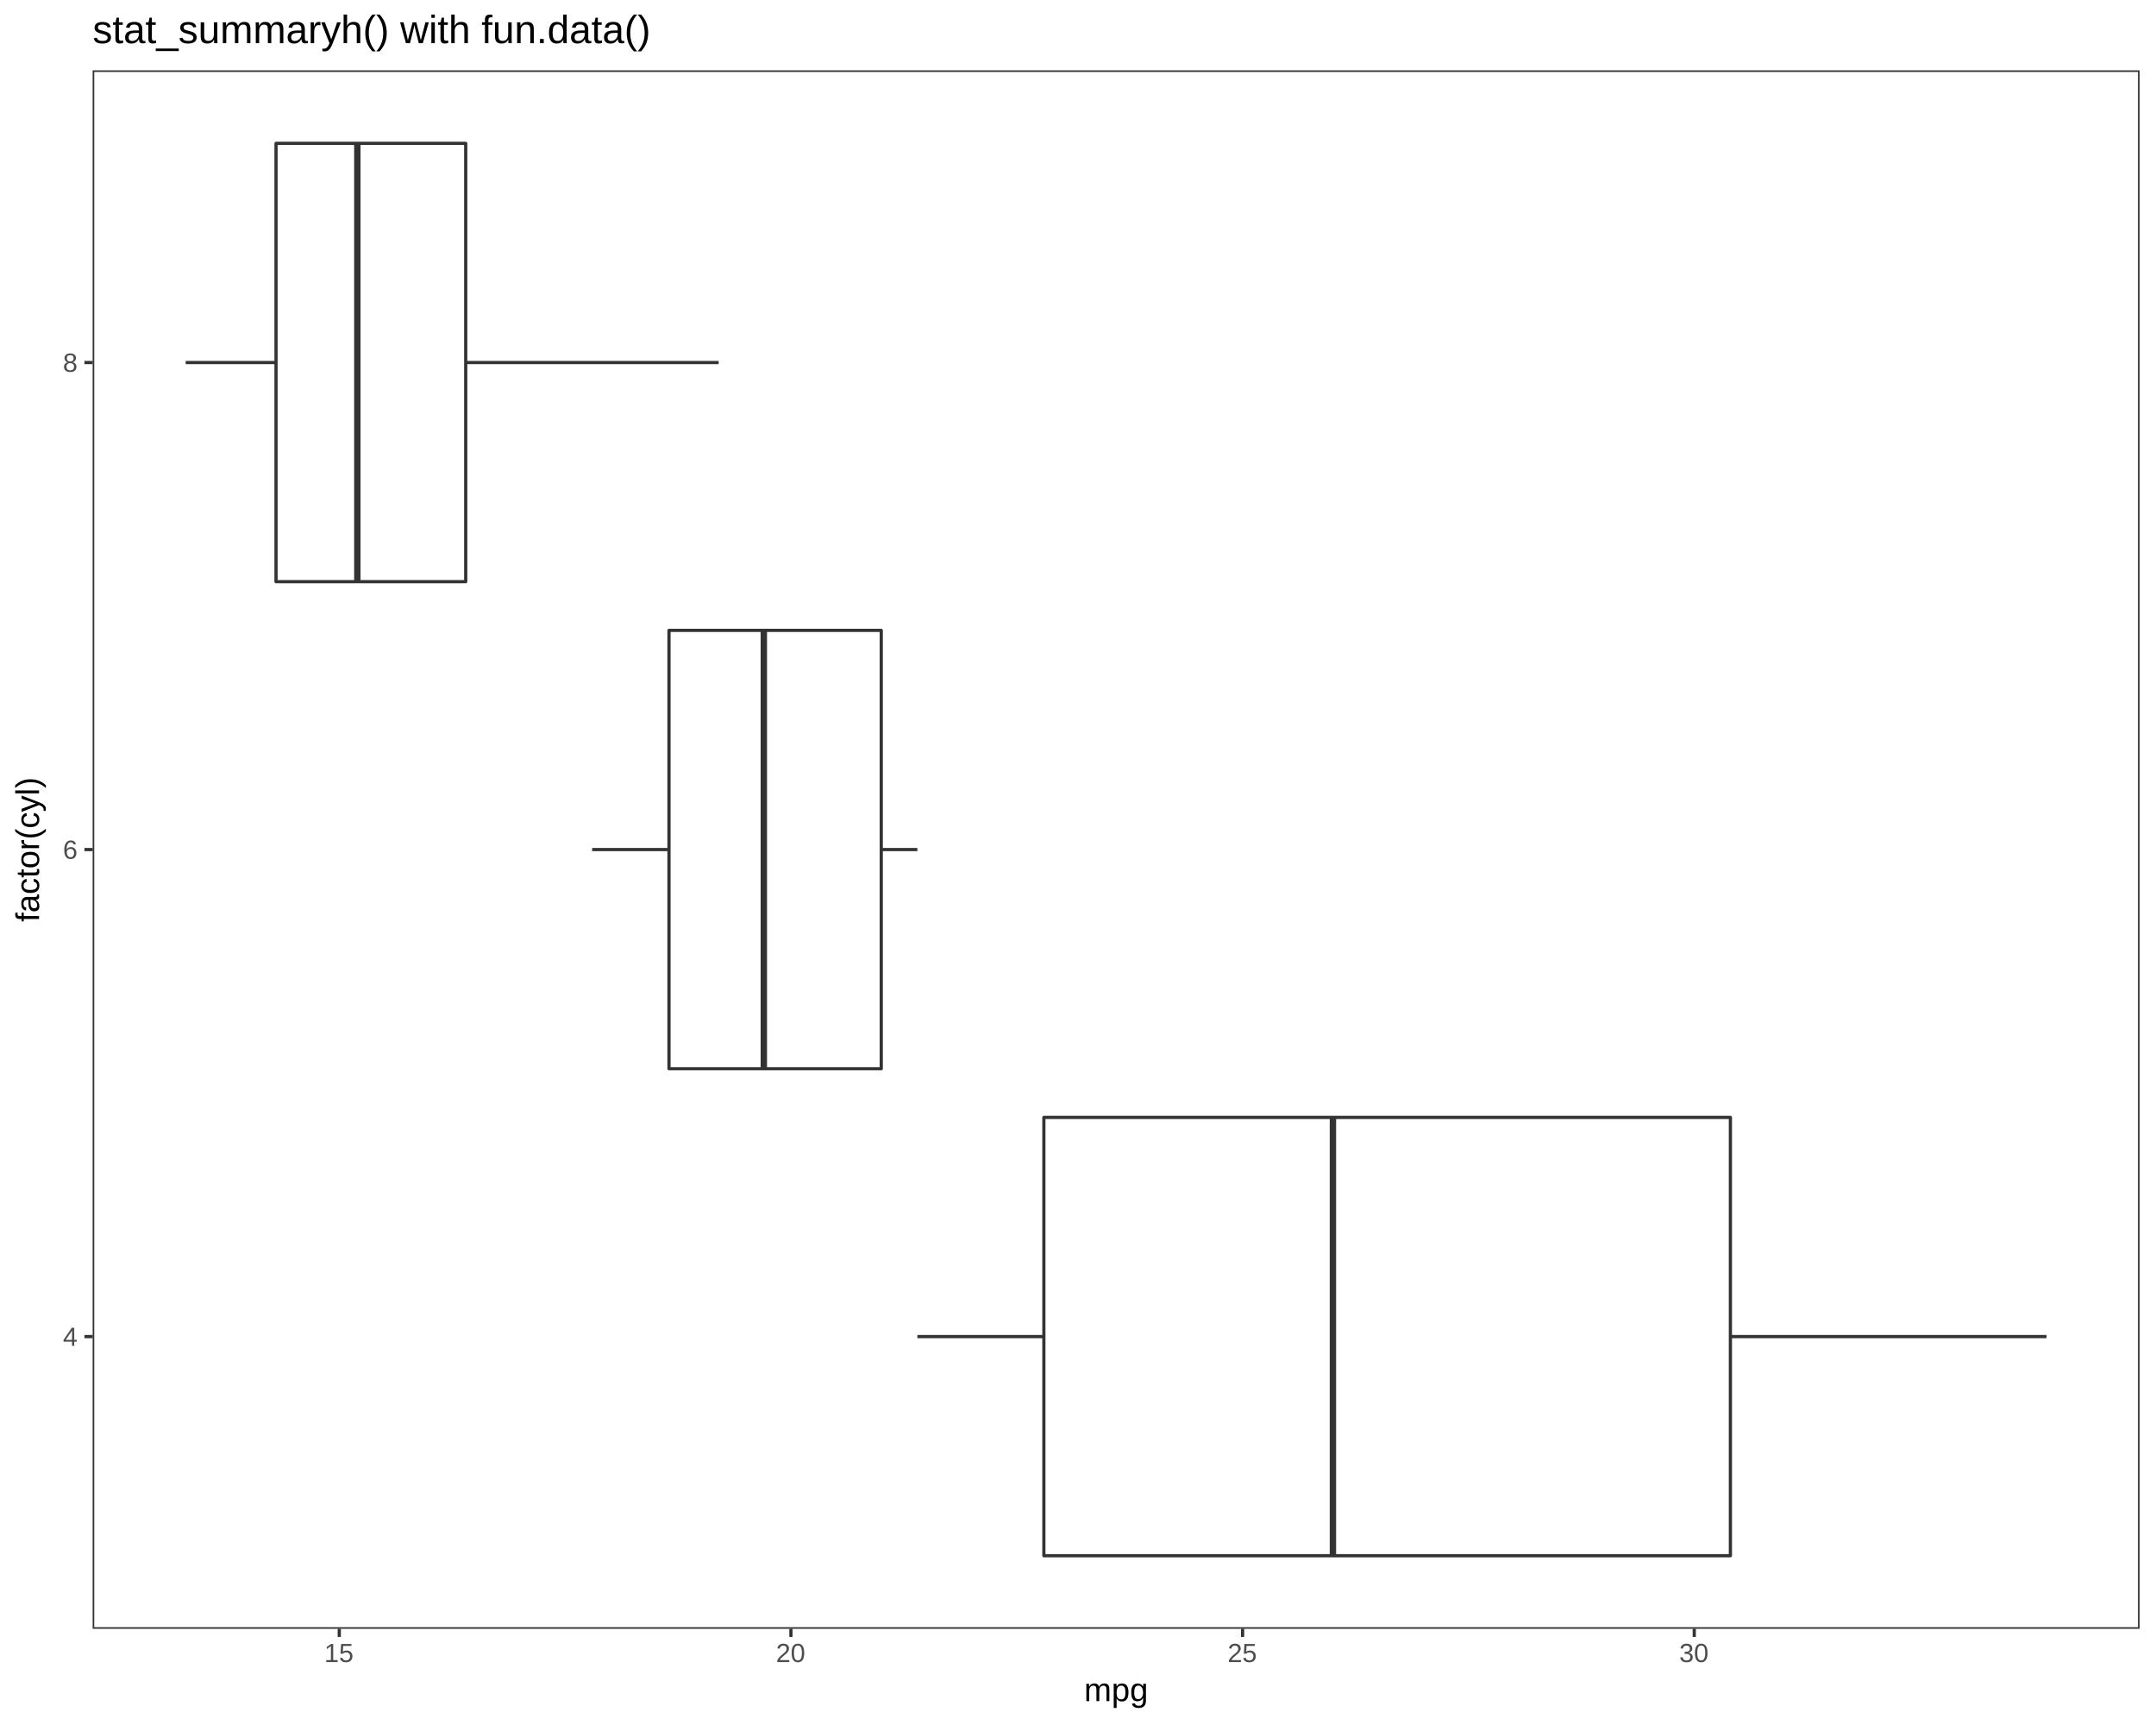
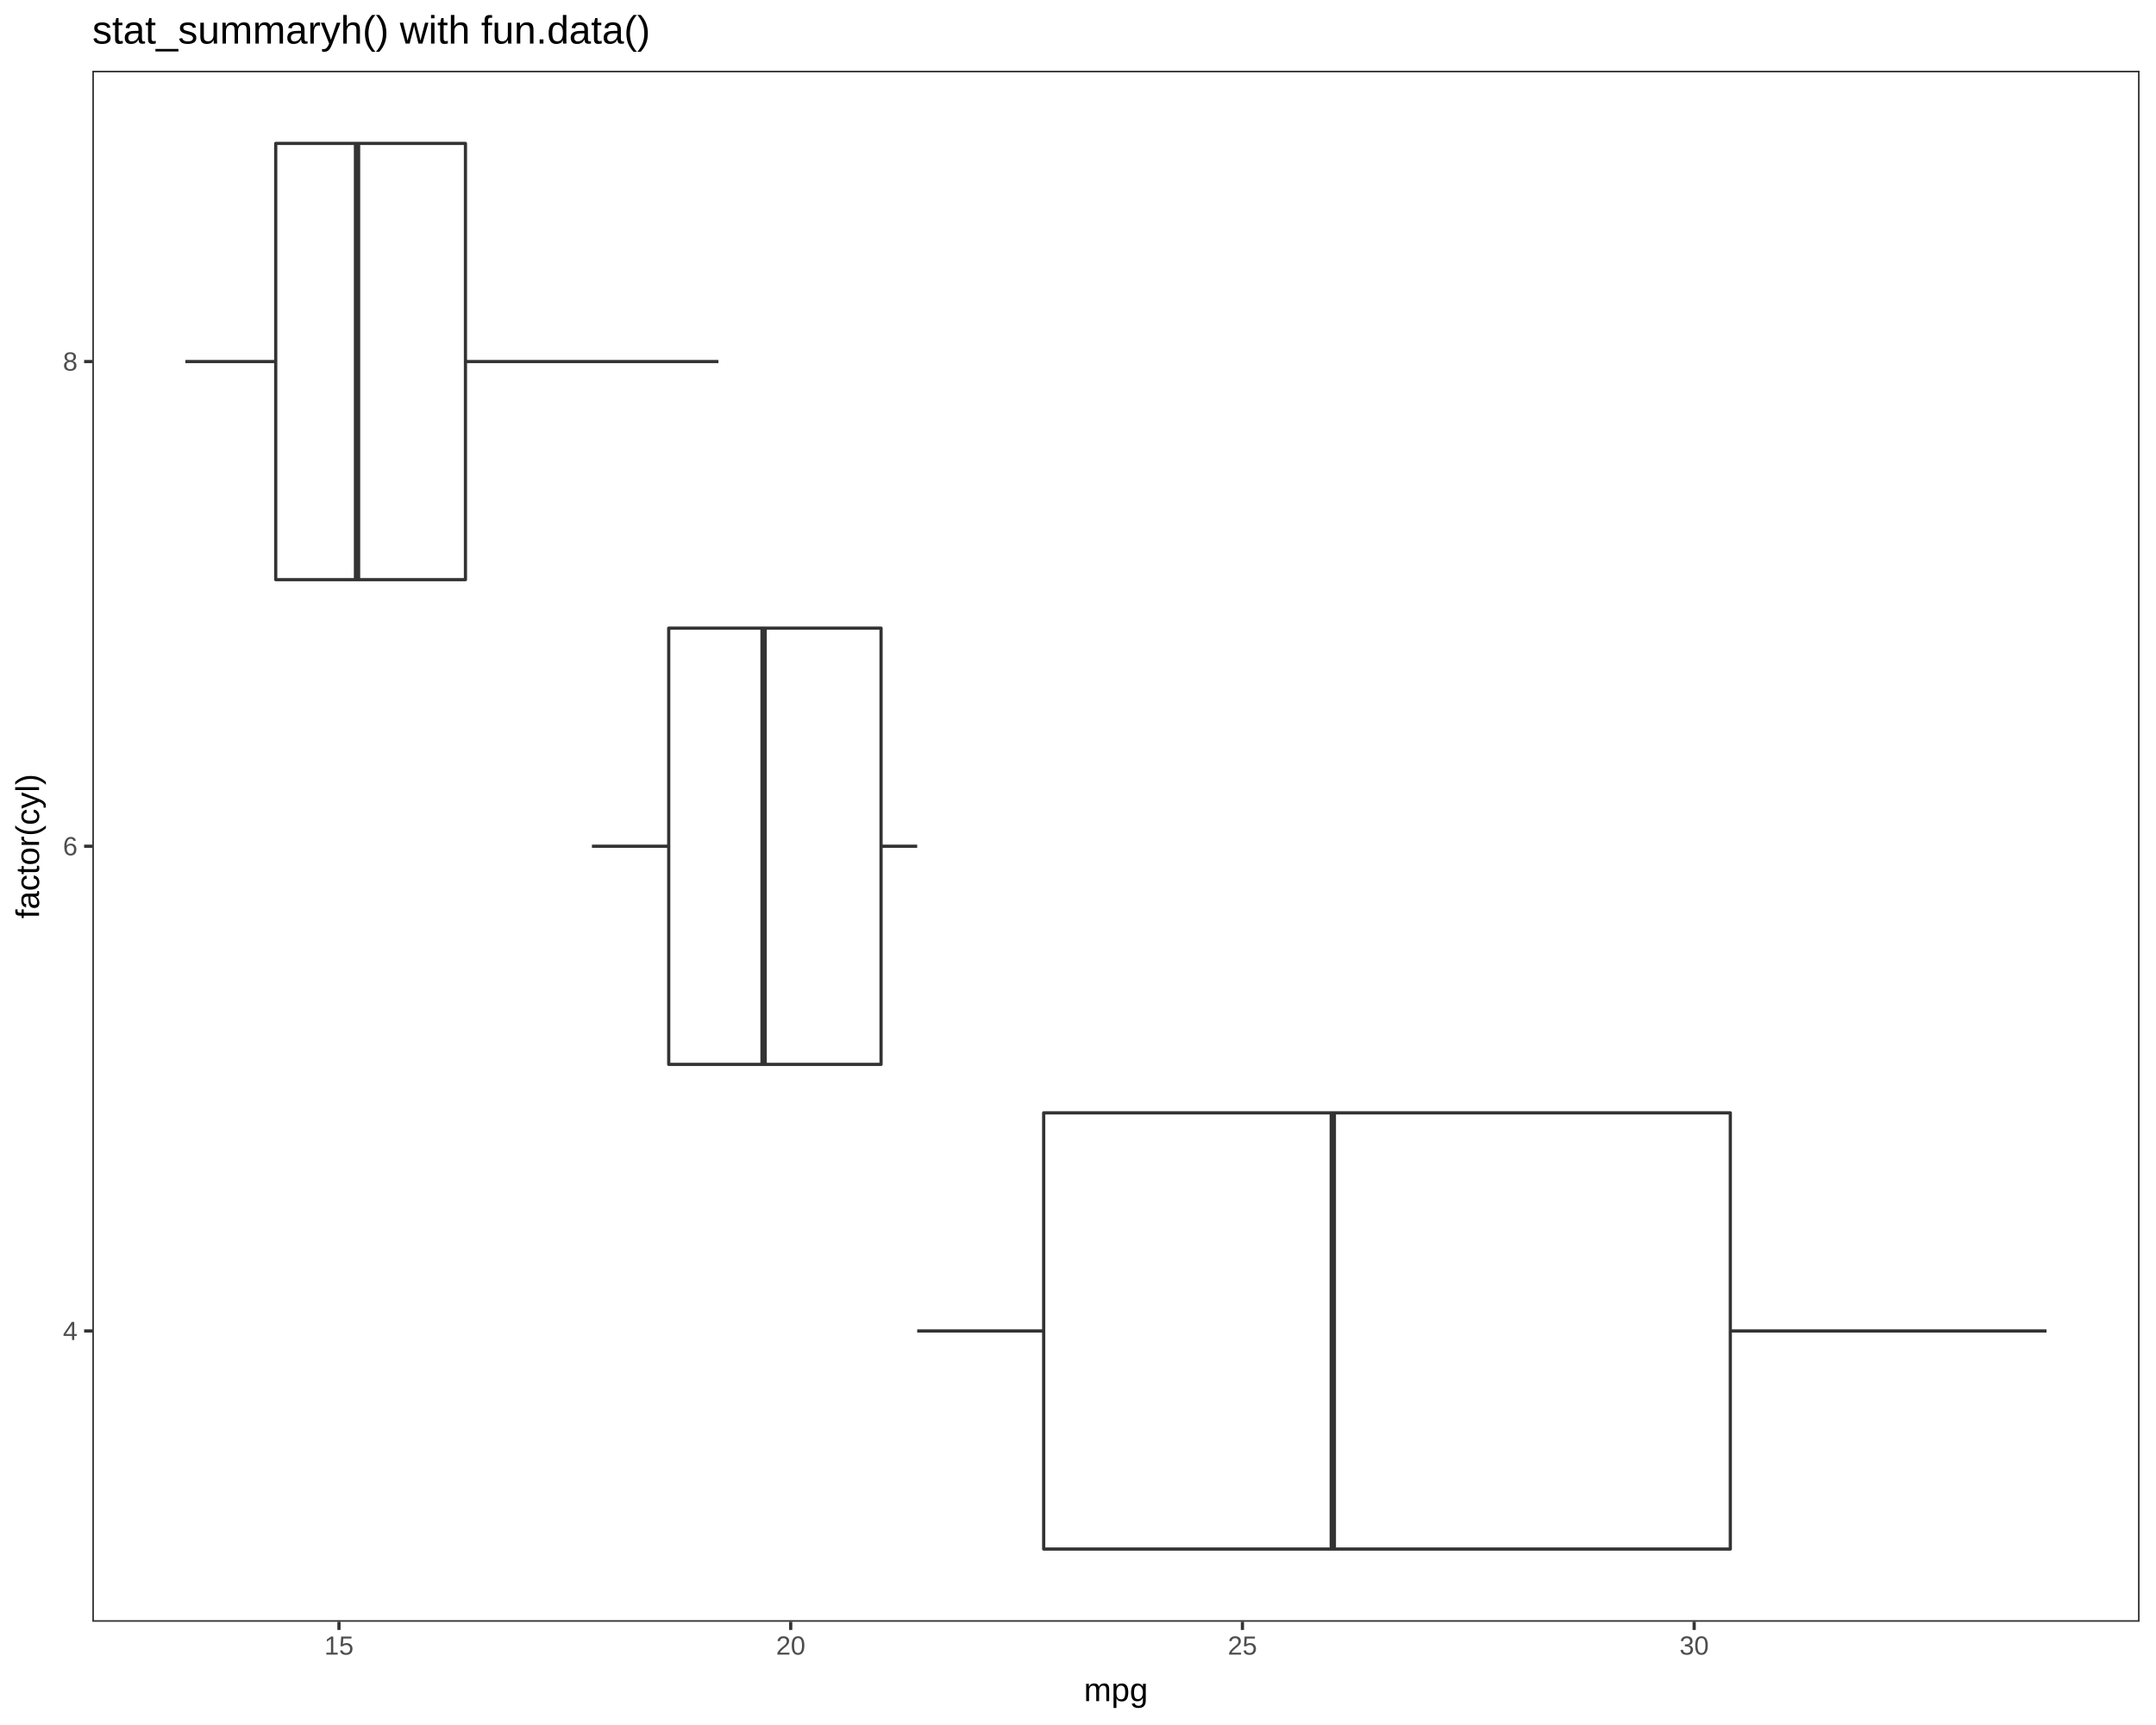
<svg xmlns="http://www.w3.org/2000/svg" viewBox="0 0 720.00 576.00">
  <defs>
    <style type="text/css">
-     line, polyline, path, rect, circle {
+     line, polyline, polygon, path, rect, circle {
      fill: none;
      stroke: #000000;
      stroke-linecap: round;
      stroke-linejoin: round;
      stroke-miterlimit: 10.00;
    }
  </style>
  </defs>
  <rect width="100%" height="100%" style="stroke: none; fill: #FFFFFF;" />
  <rect x="0.00" y="0.00" width="720.00" height="576.00" style="stroke-width: 1.07; stroke: #FFFFFF; fill: #FFFFFF;" />
  <defs>
-     <clipPath id="cpMzAuOTQyN3w3MTQuNTIxfDU0My44NzV8MjMuNDc2Nw==">
-       <rect x="30.94" y="23.48" width="683.58" height="520.40" />
+     <clipPath id="cpMzAuODN8NzE0LjUyfDU0MS41M3wyMy42Mg==">
+       <rect x="30.83" y="23.62" width="683.69" height="517.91" />
    </clipPath>
  </defs>
-   <rect x="30.94" y="23.48" width="683.58" height="520.40" style="stroke-width: 1.07; stroke: none; fill: #FFFFFF;" clip-path="url(#cpMzAuOTQyN3w3MTQuNTIxfDU0My44NzV8MjMuNDc2Nw==)" />
-   <line x1="577.87" y1="446.30" x2="683.45" y2="446.30" style="stroke-width: 1.07; stroke: #333333; stroke-linecap: butt;" clip-path="url(#cpMzAuOTQyN3w3MTQuNTIxfDU0My44NzV8MjMuNDc2Nw==)" />
-   <line x1="348.60" y1="446.30" x2="306.36" y2="446.30" style="stroke-width: 1.07; stroke: #333333; stroke-linecap: butt;" clip-path="url(#cpMzAuOTQyN3w3MTQuNTIxfDU0My44NzV8MjMuNDc2Nw==)" />
-   <polyline points="577.87,519.48 348.60,519.48 348.60,373.12 577.87,373.12 577.87,519.48 " style="stroke-width: 1.07; stroke: #333333; fill: #FFFFFF;" clip-path="url(#cpMzAuOTQyN3w3MTQuNTIxfDU0My44NzV8MjMuNDc2Nw==)" />
-   <line x1="445.13" y1="519.48" x2="445.13" y2="373.12" style="stroke-width: 2.13; stroke: #333333; stroke-linecap: butt;" clip-path="url(#cpMzAuOTQyN3w3MTQuNTIxfDU0My44NzV8MjMuNDc2Nw==)" />
-   <line x1="294.30" y1="283.68" x2="306.36" y2="283.68" style="stroke-width: 1.07; stroke: #333333; stroke-linecap: butt;" clip-path="url(#cpMzAuOTQyN3w3MTQuNTIxfDU0My44NzV8MjMuNDc2Nw==)" />
-   <line x1="223.41" y1="283.68" x2="197.76" y2="283.68" style="stroke-width: 1.07; stroke: #333333; stroke-linecap: butt;" clip-path="url(#cpMzAuOTQyN3w3MTQuNTIxfDU0My44NzV8MjMuNDc2Nw==)" />
-   <polyline points="294.30,356.86 223.41,356.86 223.41,210.49 294.30,210.49 294.30,356.86 " style="stroke-width: 1.07; stroke: #333333; fill: #FFFFFF;" clip-path="url(#cpMzAuOTQyN3w3MTQuNTIxfDU0My44NzV8MjMuNDc2Nw==)" />
-   <line x1="255.08" y1="356.86" x2="255.08" y2="210.49" style="stroke-width: 2.13; stroke: #333333; stroke-linecap: butt;" clip-path="url(#cpMzAuOTQyN3w3MTQuNTIxfDU0My44NzV8MjMuNDc2Nw==)" />
-   <line x1="155.53" y1="121.05" x2="240.00" y2="121.05" style="stroke-width: 1.07; stroke: #333333; stroke-linecap: butt;" clip-path="url(#cpMzAuOTQyN3w3MTQuNTIxfDU0My44NzV8MjMuNDc2Nw==)" />
-   <line x1="92.18" y1="121.05" x2="62.01" y2="121.05" style="stroke-width: 1.07; stroke: #333333; stroke-linecap: butt;" clip-path="url(#cpMzAuOTQyN3w3MTQuNTIxfDU0My44NzV8MjMuNDc2Nw==)" />
-   <polyline points="155.53,194.23 92.18,194.23 92.18,47.87 155.53,47.87 155.53,194.23 " style="stroke-width: 1.07; stroke: #333333; fill: #FFFFFF;" clip-path="url(#cpMzAuOTQyN3w3MTQuNTIxfDU0My44NzV8MjMuNDc2Nw==)" />
-   <line x1="119.33" y1="194.23" x2="119.33" y2="47.87" style="stroke-width: 2.13; stroke: #333333; stroke-linecap: butt;" clip-path="url(#cpMzAuOTQyN3w3MTQuNTIxfDU0My44NzV8MjMuNDc2Nw==)" />
-   <rect x="30.94" y="23.48" width="683.58" height="520.40" style="stroke-width: 1.07; stroke: #333333;" clip-path="url(#cpMzAuOTQyN3w3MTQuNTIxfDU0My44NzV8MjMuNDc2Nw==)" />
+   <rect x="30.83" y="23.62" width="683.69" height="517.91" style="stroke-width: 1.07; stroke: none; fill: #FFFFFF;" clip-path="url(#cpMzAuODN8NzE0LjUyfDU0MS41M3wyMy42Mg==)" />
+   <line x1="577.84" y1="444.42" x2="683.44" y2="444.42" style="stroke-width: 1.07; stroke: #333333; stroke-linecap: butt;" clip-path="url(#cpMzAuODN8NzE0LjUyfDU0MS41M3wyMy42Mg==)" />
+   <line x1="348.54" y1="444.42" x2="306.30" y2="444.42" style="stroke-width: 1.07; stroke: #333333; stroke-linecap: butt;" clip-path="url(#cpMzAuODN8NzE0LjUyfDU0MS41M3wyMy42Mg==)" />
+   <polygon points="577.84,517.25 348.54,517.25 348.54,371.59 577.84,371.59 577.84,517.25 " style="stroke-width: 1.07; stroke: #333333; fill: #FFFFFF;" clip-path="url(#cpMzAuODN8NzE0LjUyfDU0MS41M3wyMy42Mg==)" />
+   <line x1="445.09" y1="517.25" x2="445.09" y2="371.59" style="stroke-width: 2.13; stroke: #333333; stroke-linecap: butt;" clip-path="url(#cpMzAuODN8NzE0LjUyfDU0MS41M3wyMy42Mg==)" />
+   <line x1="294.23" y1="282.57" x2="306.30" y2="282.57" style="stroke-width: 1.07; stroke: #333333; stroke-linecap: butt;" clip-path="url(#cpMzAuODN8NzE0LjUyfDU0MS41M3wyMy42Mg==)" />
+   <line x1="223.32" y1="282.57" x2="197.68" y2="282.57" style="stroke-width: 1.07; stroke: #333333; stroke-linecap: butt;" clip-path="url(#cpMzAuODN8NzE0LjUyfDU0MS41M3wyMy42Mg==)" />
+   <polygon points="294.23,355.41 223.32,355.41 223.32,209.74 294.23,209.74 294.23,355.41 " style="stroke-width: 1.07; stroke: #333333; fill: #FFFFFF;" clip-path="url(#cpMzAuODN8NzE0LjUyfDU0MS41M3wyMy42Mg==)" />
+   <line x1="255.00" y1="355.41" x2="255.00" y2="209.74" style="stroke-width: 2.13; stroke: #333333; stroke-linecap: butt;" clip-path="url(#cpMzAuODN8NzE0LjUyfDU0MS41M3wyMy42Mg==)" />
+   <line x1="155.44" y1="120.73" x2="239.92" y2="120.73" style="stroke-width: 1.07; stroke: #333333; stroke-linecap: butt;" clip-path="url(#cpMzAuODN8NzE0LjUyfDU0MS41M3wyMy42Mg==)" />
+   <line x1="92.08" y1="120.73" x2="61.90" y2="120.73" style="stroke-width: 1.07; stroke: #333333; stroke-linecap: butt;" clip-path="url(#cpMzAuODN8NzE0LjUyfDU0MS41M3wyMy42Mg==)" />
+   <polygon points="155.44,193.56 92.08,193.56 92.08,47.89 155.44,47.89 155.44,193.56 " style="stroke-width: 1.07; stroke: #333333; fill: #FFFFFF;" clip-path="url(#cpMzAuODN8NzE0LjUyfDU0MS41M3wyMy42Mg==)" />
+   <line x1="119.23" y1="193.56" x2="119.23" y2="47.89" style="stroke-width: 2.13; stroke: #333333; stroke-linecap: butt;" clip-path="url(#cpMzAuODN8NzE0LjUyfDU0MS41M3wyMy42Mg==)" />
+   <rect x="30.83" y="23.62" width="683.69" height="517.91" style="stroke-width: 1.07; stroke: #333333;" clip-path="url(#cpMzAuODN8NzE0LjUyfDU0MS41M3wyMy42Mg==)" />
  <defs>
-     <clipPath id="cpMHw3MjB8NTc2fDA=">
+     <clipPath id="cpMC4wMHw3MjAuMDB8NTc2LjAwfDAuMDA=">
      <rect x="0.00" y="0.00" width="720.00" height="576.00" />
    </clipPath>
  </defs>
-   <g clip-path="url(#cpMHw3MjB8NTc2fDA=)">
-     <text x="21.01" y="449.39" style="font-size: 8.80px; fill: #4D4D4D; font-family: Liberation Sans;" textLength="5.01px" lengthAdjust="spacingAndGlyphs">4</text>
+   <g clip-path="url(#cpMC4wMHw3MjAuMDB8NTc2LjAwfDAuMDA=)">
+     <text x="21.01" y="447.45" style="font-size: 8.80px; fill: #4D4D4D; font-family: Liberation Sans;" textLength="4.89px" lengthAdjust="spacingAndGlyphs">4</text>
  </g>
-   <g clip-path="url(#cpMHw3MjB8NTc2fDA=)">
-     <text x="21.01" y="286.77" style="font-size: 8.80px; fill: #4D4D4D; font-family: Liberation Sans;" textLength="5.01px" lengthAdjust="spacingAndGlyphs">6</text>
+   <g clip-path="url(#cpMC4wMHw3MjAuMDB8NTc2LjAwfDAuMDA=)">
+     <text x="21.01" y="285.60" style="font-size: 8.80px; fill: #4D4D4D; font-family: Liberation Sans;" textLength="4.89px" lengthAdjust="spacingAndGlyphs">6</text>
  </g>
-   <g clip-path="url(#cpMHw3MjB8NTc2fDA=)">
-     <text x="21.01" y="124.15" style="font-size: 8.80px; fill: #4D4D4D; font-family: Liberation Sans;" textLength="5.01px" lengthAdjust="spacingAndGlyphs">8</text>
+   <g clip-path="url(#cpMC4wMHw3MjAuMDB8NTc2LjAwfDAuMDA=)">
+     <text x="21.01" y="123.75" style="font-size: 8.80px; fill: #4D4D4D; font-family: Liberation Sans;" textLength="4.89px" lengthAdjust="spacingAndGlyphs">8</text>
  </g>
-   <polyline points="28.20,446.30 30.94,446.30 " style="stroke-width: 1.07; stroke: #333333; stroke-linecap: butt;" clip-path="url(#cpMHw3MjB8NTc2fDA=)" />
-   <polyline points="28.20,283.68 30.94,283.68 " style="stroke-width: 1.07; stroke: #333333; stroke-linecap: butt;" clip-path="url(#cpMHw3MjB8NTc2fDA=)" />
-   <polyline points="28.20,121.05 30.94,121.05 " style="stroke-width: 1.07; stroke: #333333; stroke-linecap: butt;" clip-path="url(#cpMHw3MjB8NTc2fDA=)" />
-   <polyline points="113.30,546.61 113.30,543.88 " style="stroke-width: 1.07; stroke: #333333; stroke-linecap: butt;" clip-path="url(#cpMHw3MjB8NTc2fDA=)" />
-   <polyline points="264.13,546.61 264.13,543.88 " style="stroke-width: 1.07; stroke: #333333; stroke-linecap: butt;" clip-path="url(#cpMHw3MjB8NTc2fDA=)" />
-   <polyline points="414.97,546.61 414.97,543.88 " style="stroke-width: 1.07; stroke: #333333; stroke-linecap: butt;" clip-path="url(#cpMHw3MjB8NTc2fDA=)" />
-   <polyline points="565.80,546.61 565.80,543.88 " style="stroke-width: 1.07; stroke: #333333; stroke-linecap: butt;" clip-path="url(#cpMHw3MjB8NTc2fDA=)" />
-   <g clip-path="url(#cpMHw3MjB8NTc2fDA=)">
-     <text x="108.29" y="554.99" style="font-size: 8.80px; fill: #4D4D4D; font-family: Liberation Sans;" textLength="10.01px" lengthAdjust="spacingAndGlyphs">15</text>
+   <polyline points="28.09,444.42 30.83,444.42 " style="stroke-width: 1.07; stroke: #333333; stroke-linecap: butt;" clip-path="url(#cpMC4wMHw3MjAuMDB8NTc2LjAwfDAuMDA=)" />
+   <polyline points="28.09,282.57 30.83,282.57 " style="stroke-width: 1.07; stroke: #333333; stroke-linecap: butt;" clip-path="url(#cpMC4wMHw3MjAuMDB8NTc2LjAwfDAuMDA=)" />
+   <polyline points="28.09,120.73 30.83,120.73 " style="stroke-width: 1.07; stroke: #333333; stroke-linecap: butt;" clip-path="url(#cpMC4wMHw3MjAuMDB8NTc2LjAwfDAuMDA=)" />
+   <polyline points="113.20,544.27 113.20,541.53 " style="stroke-width: 1.07; stroke: #333333; stroke-linecap: butt;" clip-path="url(#cpMC4wMHw3MjAuMDB8NTc2LjAwfDAuMDA=)" />
+   <polyline points="264.06,544.27 264.06,541.53 " style="stroke-width: 1.07; stroke: #333333; stroke-linecap: butt;" clip-path="url(#cpMC4wMHw3MjAuMDB8NTc2LjAwfDAuMDA=)" />
+   <polyline points="414.91,544.27 414.91,541.53 " style="stroke-width: 1.07; stroke: #333333; stroke-linecap: butt;" clip-path="url(#cpMC4wMHw3MjAuMDB8NTc2LjAwfDAuMDA=)" />
+   <polyline points="565.77,544.27 565.77,541.53 " style="stroke-width: 1.07; stroke: #333333; stroke-linecap: butt;" clip-path="url(#cpMC4wMHw3MjAuMDB8NTc2LjAwfDAuMDA=)" />
+   <g clip-path="url(#cpMC4wMHw3MjAuMDB8NTc2LjAwfDAuMDA=)">
+     <text x="108.31" y="552.51" style="font-size: 8.80px; fill: #4D4D4D; font-family: Liberation Sans;" textLength="9.78px" lengthAdjust="spacingAndGlyphs">15</text>
  </g>
-   <g clip-path="url(#cpMHw3MjB8NTc2fDA=)">
-     <text x="259.13" y="554.99" style="font-size: 8.80px; fill: #4D4D4D; font-family: Liberation Sans;" textLength="10.01px" lengthAdjust="spacingAndGlyphs">20</text>
+   <g clip-path="url(#cpMC4wMHw3MjAuMDB8NTc2LjAwfDAuMDA=)">
+     <text x="259.17" y="552.51" style="font-size: 8.80px; fill: #4D4D4D; font-family: Liberation Sans;" textLength="9.78px" lengthAdjust="spacingAndGlyphs">20</text>
  </g>
-   <g clip-path="url(#cpMHw3MjB8NTc2fDA=)">
-     <text x="409.96" y="554.99" style="font-size: 8.80px; fill: #4D4D4D; font-family: Liberation Sans;" textLength="10.01px" lengthAdjust="spacingAndGlyphs">25</text>
+   <g clip-path="url(#cpMC4wMHw3MjAuMDB8NTc2LjAwfDAuMDA=)">
+     <text x="410.02" y="552.51" style="font-size: 8.80px; fill: #4D4D4D; font-family: Liberation Sans;" textLength="9.78px" lengthAdjust="spacingAndGlyphs">25</text>
  </g>
-   <g clip-path="url(#cpMHw3MjB8NTc2fDA=)">
-     <text x="560.79" y="554.99" style="font-size: 8.80px; fill: #4D4D4D; font-family: Liberation Sans;" textLength="10.01px" lengthAdjust="spacingAndGlyphs">30</text>
+   <g clip-path="url(#cpMC4wMHw3MjAuMDB8NTc2LjAwfDAuMDA=)">
+     <text x="560.88" y="552.51" style="font-size: 8.80px; fill: #4D4D4D; font-family: Liberation Sans;" textLength="9.78px" lengthAdjust="spacingAndGlyphs">30</text>
  </g>
-   <g clip-path="url(#cpMHw3MjB8NTc2fDA=)">
-     <text x="362.03" y="568.04" style="font-size: 11.00px; font-family: Liberation Sans;" textLength="21.40px" lengthAdjust="spacingAndGlyphs">mpg</text>
+   <g clip-path="url(#cpMC4wMHw3MjAuMDB8NTc2LjAwfDAuMDA=)">
+     <text x="361.97" y="568.04" style="font-size: 11.00px; font-family: Liberation Sans;" textLength="21.41px" lengthAdjust="spacingAndGlyphs">mpg</text>
  </g>
-   <g clip-path="url(#cpMHw3MjB8NTc2fDA=)">
-     <text transform="translate(13.04,307.82) rotate(-90)" style="font-size: 11.00px; font-family: Liberation Sans;" textLength="48.28px" lengthAdjust="spacingAndGlyphs">factor(cyl)</text>
+   <g clip-path="url(#cpMC4wMHw3MjAuMDB8NTc2LjAwfDAuMDA=)">
+     <text transform="translate(13.04,306.72) rotate(-90)" style="font-size: 11.00px; font-family: Liberation Sans;" textLength="48.28px" lengthAdjust="spacingAndGlyphs">factor(cyl)</text>
  </g>
-   <g clip-path="url(#cpMHw3MjB8NTc2fDA=)">
-     <text x="30.94" y="14.42" style="font-size: 13.20px; font-family: Liberation Sans;" textLength="183.50px" lengthAdjust="spacingAndGlyphs">stat_summaryh() with fun.data()</text>
+   <g clip-path="url(#cpMC4wMHw3MjAuMDB8NTc2LjAwfDAuMDA=)">
+     <text x="30.83" y="14.56" style="font-size: 13.20px; font-family: Liberation Sans;" textLength="186.03px" lengthAdjust="spacingAndGlyphs">stat_summaryh() with fun.data()</text>
  </g>
</svg>
